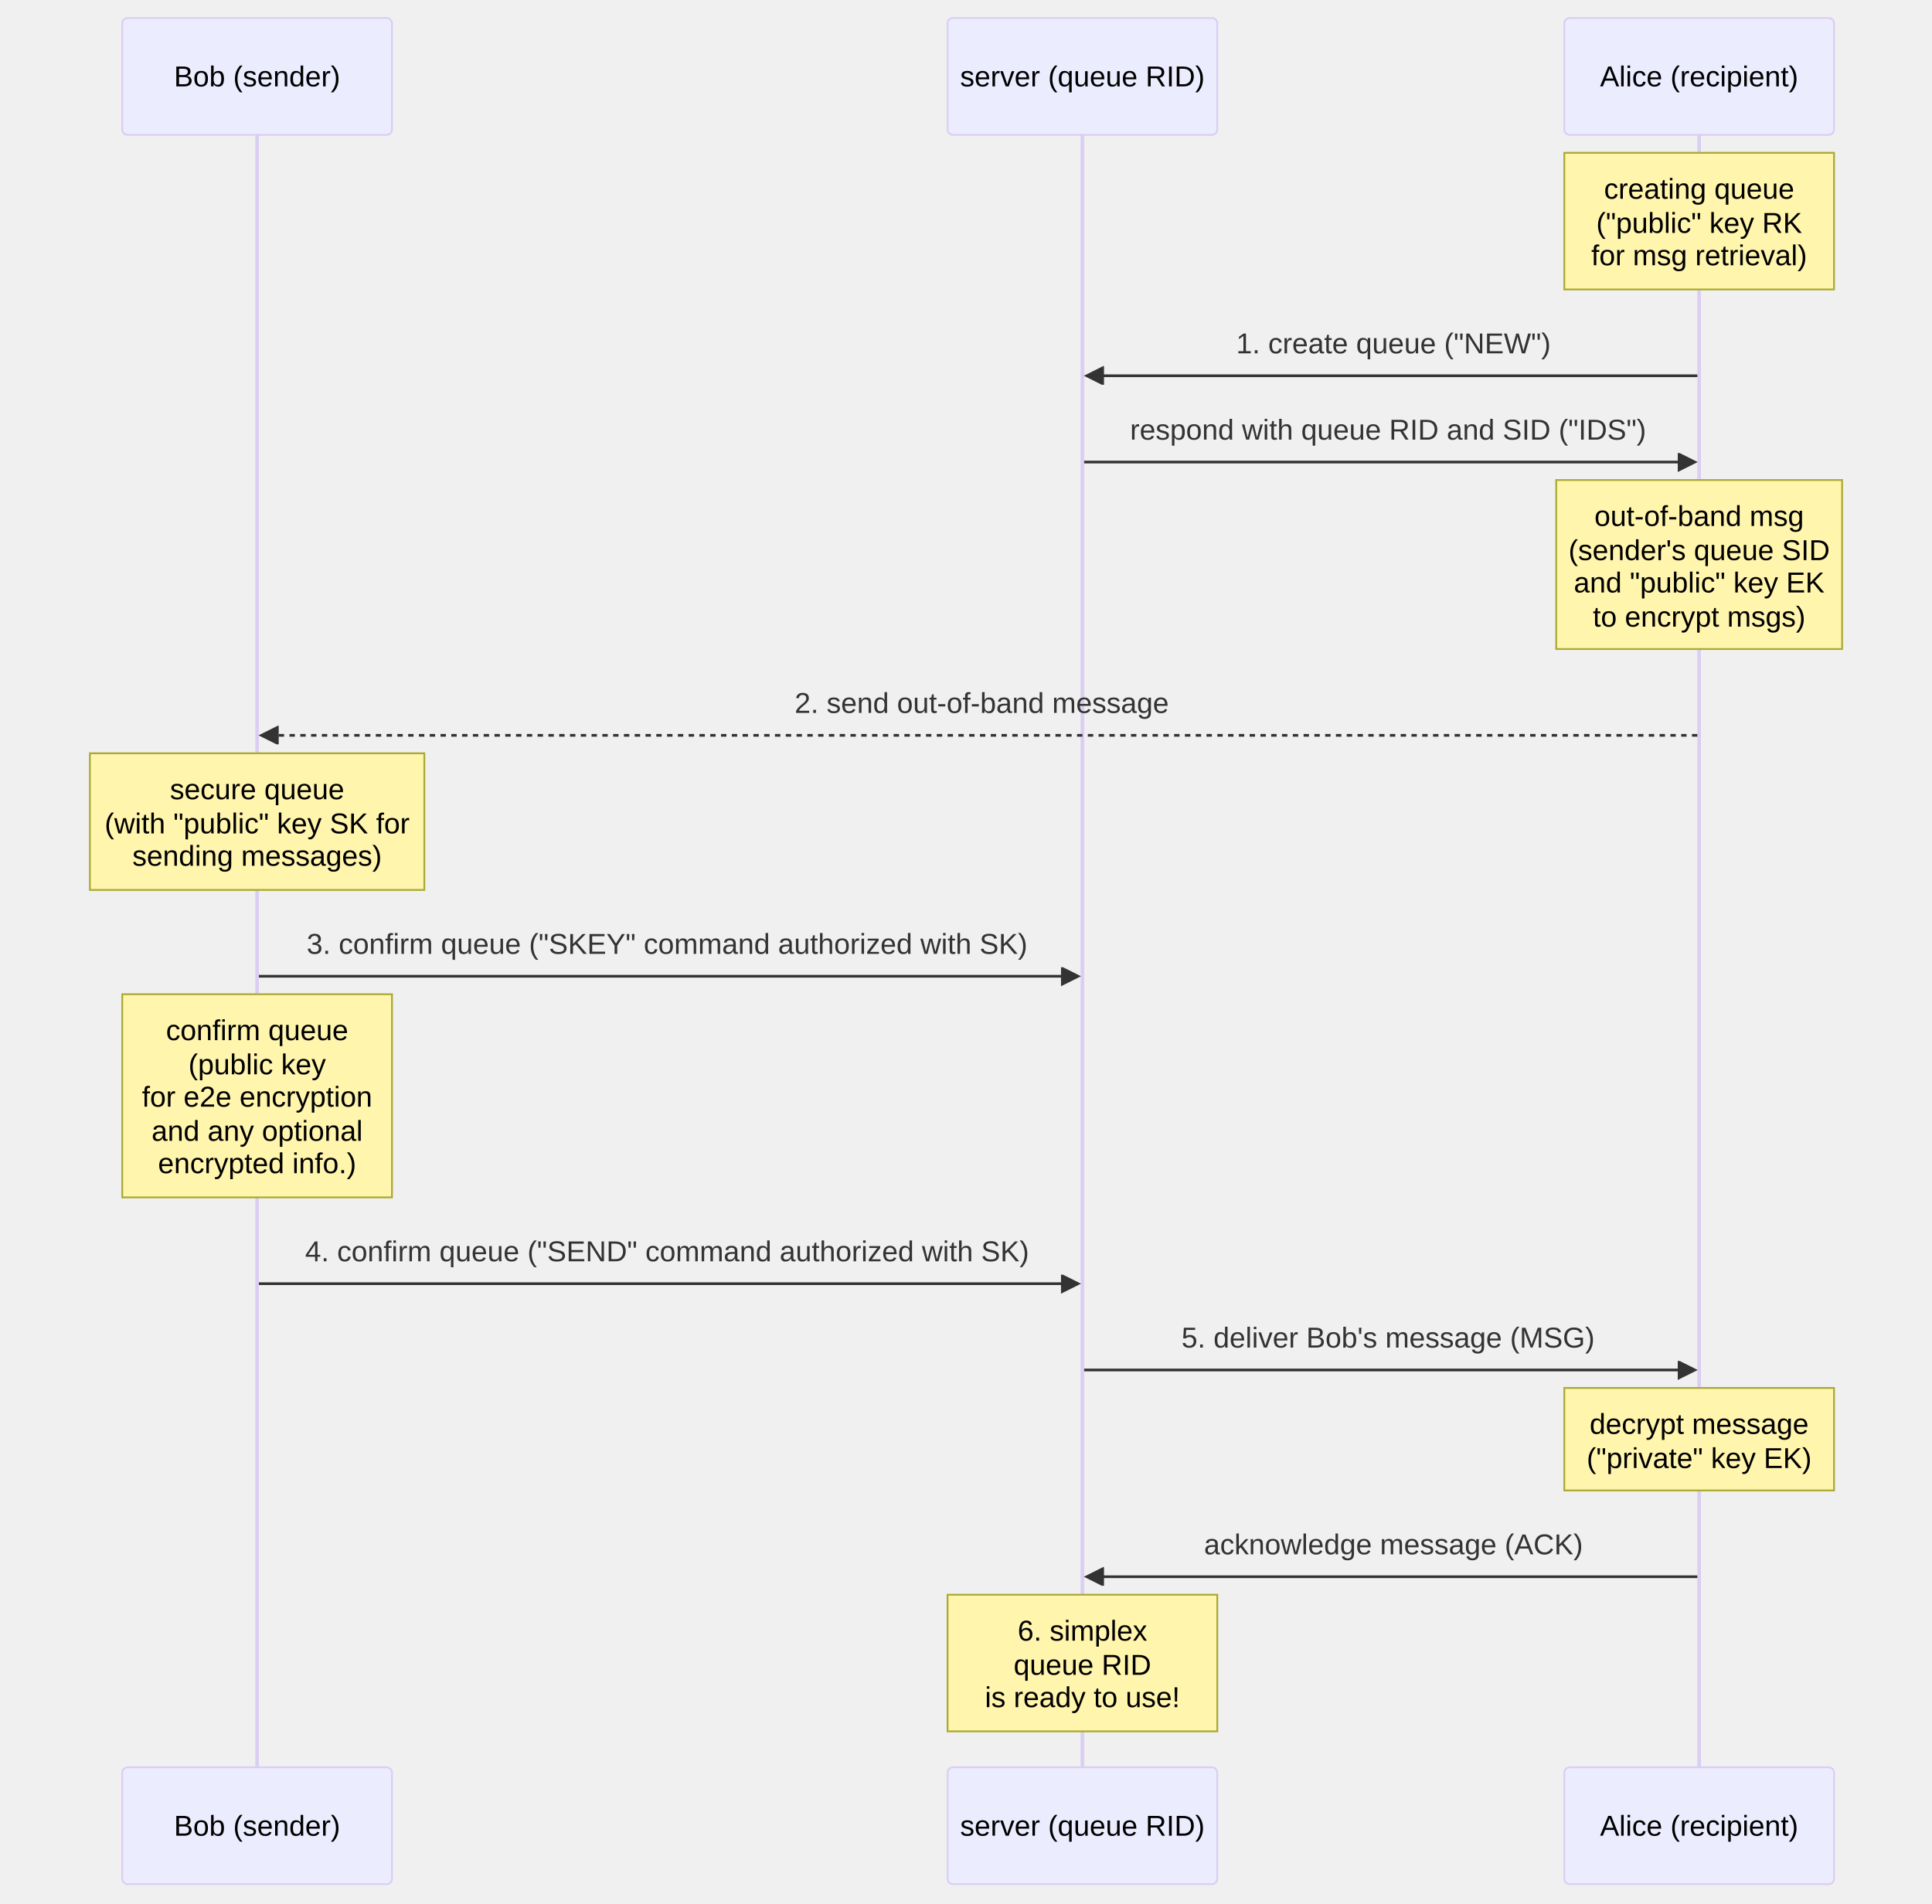
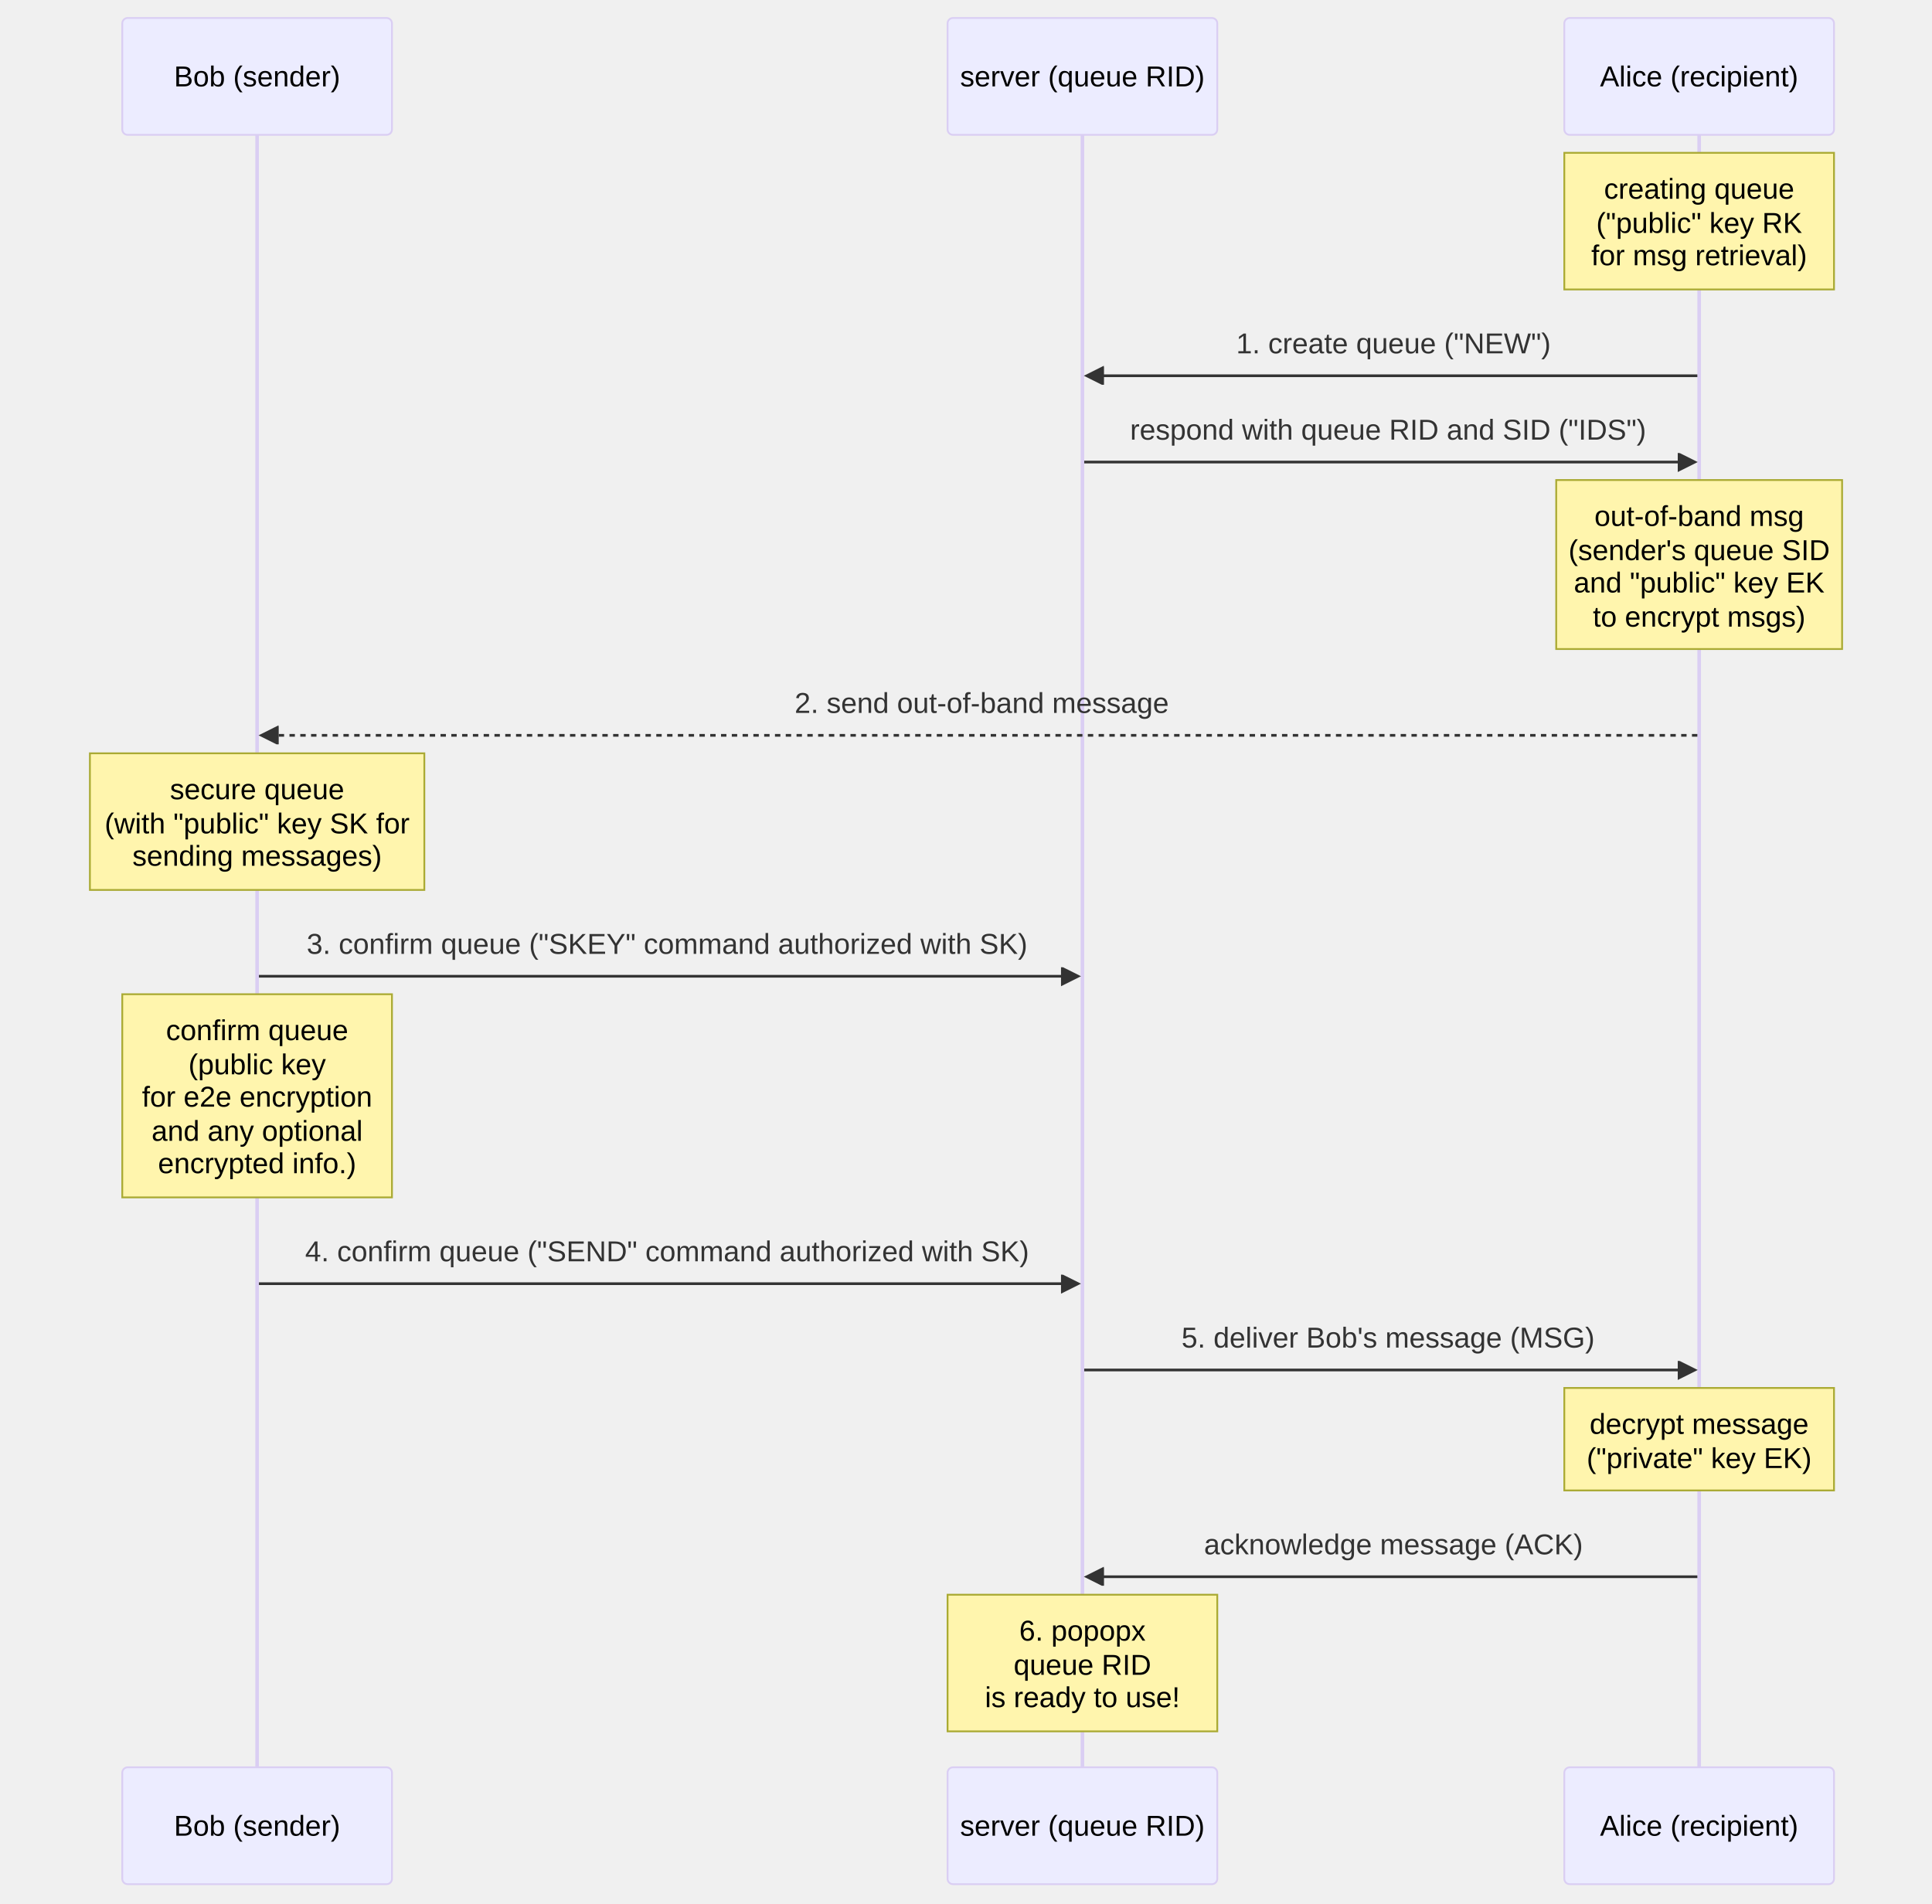
<svg xmlns="http://www.w3.org/2000/svg" aria-roledescription="sequence" role="graphics-document document" viewBox="-68 -10 1074.5 1059" style="max-width: 100%;" width="100%" id="graph-div" height="100%">
  <g>
    <rect class="actor actor-bottom" ry="3" rx="3" name="A" height="65" width="150" stroke="#666" fill="#eaeaea" y="973" x="802" />
    <text style="text-anchor: middle; font-size: 16px; font-weight: 400;" class="actor" alignment-baseline="central" dominant-baseline="central" y="1005.5" x="877">
      <tspan dy="0" x="877">Alice (recipient)</tspan>
    </text>
  </g>
  <g>
    <rect class="actor actor-bottom" ry="3" rx="3" name="S" height="65" width="150" stroke="#666" fill="#eaeaea" y="973" x="459" />
    <text style="text-anchor: middle; font-size: 16px; font-weight: 400;" class="actor" alignment-baseline="central" dominant-baseline="central" y="1005.5" x="534">
      <tspan dy="0" x="534">server (queue RID)</tspan>
    </text>
  </g>
  <g>
    <rect class="actor actor-bottom" ry="3" rx="3" name="B" height="65" width="150" stroke="#666" fill="#eaeaea" y="973" x="0" />
    <text style="text-anchor: middle; font-size: 16px; font-weight: 400;" class="actor" alignment-baseline="central" dominant-baseline="central" y="1005.5" x="75">
      <tspan dy="0" x="75">Bob (sender)</tspan>
    </text>
  </g>
  <g>
    <line stroke="#999" stroke-width="0.5px" class="200" y2="973" x2="877" y1="5" x1="877" id="actor515" />
    <g id="root-515">
      <rect class="actor actor-top" ry="3" rx="3" name="A" height="65" width="150" stroke="#666" fill="#eaeaea" y="0" x="802" />
      <text style="text-anchor: middle; font-size: 16px; font-weight: 400;" class="actor" alignment-baseline="central" dominant-baseline="central" y="32.5" x="877">
        <tspan dy="0" x="877">Alice (recipient)</tspan>
      </text>
    </g>
  </g>
  <g>
    <line stroke="#999" stroke-width="0.5px" class="200" y2="973" x2="534" y1="5" x1="534" id="actor514" />
    <g id="root-514">
      <rect class="actor actor-top" ry="3" rx="3" name="S" height="65" width="150" stroke="#666" fill="#eaeaea" y="0" x="459" />
      <text style="text-anchor: middle; font-size: 16px; font-weight: 400;" class="actor" alignment-baseline="central" dominant-baseline="central" y="32.5" x="534">
        <tspan dy="0" x="534">server (queue RID)</tspan>
      </text>
    </g>
  </g>
  <g>
    <line stroke="#999" stroke-width="0.5px" class="200" y2="973" x2="75" y1="5" x1="75" id="actor513" />
    <g id="root-513">
      <rect class="actor actor-top" ry="3" rx="3" name="B" height="65" width="150" stroke="#666" fill="#eaeaea" y="0" x="0" />
      <text style="text-anchor: middle; font-size: 16px; font-weight: 400;" class="actor" alignment-baseline="central" dominant-baseline="central" y="32.5" x="75">
        <tspan dy="0" x="75">Bob (sender)</tspan>
      </text>
    </g>
  </g>
  <style>#graph-div{font-family:"trebuchet ms",verdana,arial,sans-serif;font-size:16px;fill:#333;}#graph-div .error-icon{fill:#552222;}#graph-div .error-text{fill:#552222;stroke:#552222;}#graph-div .edge-thickness-normal{stroke-width:2px;}#graph-div .edge-thickness-thick{stroke-width:3.5px;}#graph-div .edge-pattern-solid{stroke-dasharray:0;}#graph-div .edge-pattern-dashed{stroke-dasharray:3;}#graph-div .edge-pattern-dotted{stroke-dasharray:2;}#graph-div .marker{fill:#333333;stroke:#333333;}#graph-div .marker.cross{stroke:#333333;}#graph-div svg{font-family:"trebuchet ms",verdana,arial,sans-serif;font-size:16px;}#graph-div .actor{stroke:hsl(259.626, 59.777%, 87.902%);fill:#ECECFF;}#graph-div text.actor&gt;tspan{fill:black;stroke:none;}#graph-div .actor-line{stroke:grey;}#graph-div .messageLine0{stroke-width:1.5;stroke-dasharray:none;stroke:#333;}#graph-div .messageLine1{stroke-width:1.5;stroke-dasharray:2,2;stroke:#333;}#graph-div #arrowhead path{fill:#333;stroke:#333;}#graph-div .sequenceNumber{fill:white;}#graph-div #sequencenumber{fill:#333;}#graph-div #crosshead path{fill:#333;stroke:#333;}#graph-div .messageText{fill:#333;stroke:none;}#graph-div .labelBox{stroke:hsl(259.626, 59.777%, 87.902%);fill:#ECECFF;}#graph-div .labelText,#graph-div .labelText&gt;tspan{fill:black;stroke:none;}#graph-div .loopText,#graph-div .loopText&gt;tspan{fill:black;stroke:none;}#graph-div .loopLine{stroke-width:2px;stroke-dasharray:2,2;stroke:hsl(259.626, 59.777%, 87.902%);fill:hsl(259.626, 59.777%, 87.902%);}#graph-div .note{stroke:#aaaa33;fill:#fff5ad;}#graph-div .noteText,#graph-div .noteText&gt;tspan{fill:black;stroke:none;}#graph-div .activation0{fill:#f4f4f4;stroke:#666;}#graph-div .activation1{fill:#f4f4f4;stroke:#666;}#graph-div .activation2{fill:#f4f4f4;stroke:#666;}#graph-div .actorPopupMenu{position:absolute;}#graph-div .actorPopupMenuPanel{position:absolute;fill:#ECECFF;box-shadow:0px 8px 16px 0px rgba(0,0,0,0.2);filter:drop-shadow(3px 5px 2px rgb(0 0 0 / 0.4));}#graph-div .actor-man line{stroke:hsl(259.626, 59.777%, 87.902%);fill:#ECECFF;}#graph-div .actor-man circle,#graph-div line{stroke:hsl(259.626, 59.777%, 87.902%);fill:#ECECFF;stroke-width:2px;}#graph-div :root{--mermaid-font-family:"trebuchet ms",verdana,arial,sans-serif;}</style>
  <g />
  <defs>
    <symbol height="24" width="24" id="computer">
      <path d="M2 2v13h20v-13h-20zm18 11h-16v-9h16v9zm-10.228 6l.466-1h3.524l.467 1h-4.457zm14.228 3h-24l2-6h2.104l-1.33 4h18.45l-1.297-4h2.073l2 6zm-5-10h-14v-7h14v7z" transform="scale(.5)" />
    </symbol>
  </defs>
  <defs>
    <symbol clip-rule="evenodd" fill-rule="evenodd" id="database">
      <path d="M12.258.001l.256.004.255.005.253.008.251.01.249.012.247.015.246.016.242.019.241.02.239.023.236.024.233.027.231.028.229.031.225.032.223.034.22.036.217.038.214.04.211.041.208.043.205.045.201.046.198.048.194.05.191.051.187.053.183.054.18.056.175.057.172.059.168.06.163.061.16.063.155.064.15.066.074.033.073.033.071.034.07.034.069.035.068.035.067.035.066.035.064.036.064.036.062.036.06.036.06.037.058.037.058.037.055.038.055.038.053.038.052.038.051.039.05.039.048.039.047.039.045.04.044.04.043.04.041.04.04.041.039.041.037.041.036.041.034.041.033.042.032.042.03.042.029.042.027.042.026.043.024.043.023.043.021.043.02.043.018.044.017.043.015.044.013.044.012.044.011.045.009.044.007.045.006.045.004.045.002.045.001.045v17l-.001.045-.002.045-.004.045-.006.045-.007.045-.009.044-.011.045-.012.044-.013.044-.015.044-.017.043-.018.044-.02.043-.021.043-.023.043-.024.043-.026.043-.027.042-.029.042-.03.042-.032.042-.033.042-.034.041-.036.041-.037.041-.039.041-.04.041-.041.04-.043.04-.044.04-.045.04-.047.039-.048.039-.05.039-.051.039-.052.038-.053.038-.055.038-.055.038-.058.037-.058.037-.06.037-.06.036-.062.036-.064.036-.064.036-.066.035-.067.035-.068.035-.069.035-.07.034-.071.034-.073.033-.074.033-.15.066-.155.064-.16.063-.163.061-.168.06-.172.059-.175.057-.18.056-.183.054-.187.053-.191.051-.194.05-.198.048-.201.046-.205.045-.208.043-.211.041-.214.04-.217.038-.22.036-.223.034-.225.032-.229.031-.231.028-.233.027-.236.024-.239.023-.241.02-.242.019-.246.016-.247.015-.249.012-.251.01-.253.008-.255.005-.256.004-.258.001-.258-.001-.256-.004-.255-.005-.253-.008-.251-.01-.249-.012-.247-.015-.245-.016-.243-.019-.241-.02-.238-.023-.236-.024-.234-.027-.231-.028-.228-.031-.226-.032-.223-.034-.22-.036-.217-.038-.214-.04-.211-.041-.208-.043-.204-.045-.201-.046-.198-.048-.195-.05-.19-.051-.187-.053-.184-.054-.179-.056-.176-.057-.172-.059-.167-.06-.164-.061-.159-.063-.155-.064-.151-.066-.074-.033-.072-.033-.072-.034-.07-.034-.069-.035-.068-.035-.067-.035-.066-.035-.064-.036-.063-.036-.062-.036-.061-.036-.06-.037-.058-.037-.057-.037-.056-.038-.055-.038-.053-.038-.052-.038-.051-.039-.049-.039-.049-.039-.046-.039-.046-.04-.044-.04-.043-.04-.041-.04-.04-.041-.039-.041-.037-.041-.036-.041-.034-.041-.033-.042-.032-.042-.03-.042-.029-.042-.027-.042-.026-.043-.024-.043-.023-.043-.021-.043-.02-.043-.018-.044-.017-.043-.015-.044-.013-.044-.012-.044-.011-.045-.009-.044-.007-.045-.006-.045-.004-.045-.002-.045-.001-.045v-17l.001-.045.002-.045.004-.045.006-.045.007-.045.009-.044.011-.045.012-.044.013-.044.015-.044.017-.043.018-.044.02-.043.021-.043.023-.043.024-.043.026-.043.027-.042.029-.042.03-.042.032-.042.033-.042.034-.041.036-.041.037-.041.039-.041.04-.041.041-.04.043-.04.044-.04.046-.04.046-.039.049-.039.049-.039.051-.039.052-.038.053-.038.055-.038.056-.038.057-.037.058-.037.06-.037.061-.036.062-.036.063-.036.064-.036.066-.035.067-.035.068-.035.069-.035.07-.034.072-.034.072-.033.074-.033.151-.066.155-.064.159-.063.164-.061.167-.06.172-.059.176-.057.179-.056.184-.054.187-.053.19-.051.195-.05.198-.048.201-.046.204-.045.208-.043.211-.041.214-.04.217-.038.22-.036.223-.034.226-.032.228-.031.231-.028.234-.027.236-.024.238-.023.241-.02.243-.019.245-.016.247-.015.249-.012.251-.01.253-.008.255-.005.256-.004.258-.001.258.001zm-9.258 20.499v.01l.001.021.003.021.004.022.005.021.006.022.007.022.009.023.01.022.011.023.012.023.013.023.015.023.016.024.017.023.018.024.019.024.021.024.022.025.023.024.024.025.052.049.056.05.061.051.066.051.07.051.075.051.079.052.084.052.088.052.092.052.097.052.102.051.105.052.11.052.114.051.119.051.123.051.127.05.131.05.135.05.139.048.144.049.147.047.152.047.155.047.16.045.163.045.167.043.171.043.176.041.178.041.183.039.187.039.19.037.194.035.197.035.202.033.204.031.209.03.212.029.216.027.219.025.222.024.226.021.23.02.233.018.236.016.24.015.243.012.246.01.249.008.253.005.256.004.259.001.26-.001.257-.004.254-.005.25-.008.247-.011.244-.012.241-.014.237-.016.233-.018.231-.021.226-.021.224-.024.22-.026.216-.027.212-.028.21-.031.205-.031.202-.034.198-.034.194-.036.191-.037.187-.039.183-.04.179-.04.175-.042.172-.043.168-.044.163-.045.16-.046.155-.046.152-.047.148-.048.143-.049.139-.049.136-.05.131-.05.126-.05.123-.051.118-.052.114-.051.11-.052.106-.052.101-.052.096-.052.092-.052.088-.053.083-.051.079-.052.074-.052.07-.051.065-.051.06-.051.056-.05.051-.05.023-.024.023-.025.021-.024.02-.024.019-.024.018-.024.017-.024.015-.023.014-.024.013-.023.012-.023.01-.023.01-.022.008-.022.006-.022.006-.022.004-.022.004-.021.001-.021.001-.021v-4.127l-.077.055-.08.053-.083.054-.085.053-.087.052-.09.052-.093.051-.095.05-.097.05-.1.049-.102.049-.105.048-.106.047-.109.047-.111.046-.114.045-.115.045-.118.044-.12.043-.122.042-.124.042-.126.041-.128.04-.13.04-.132.038-.134.038-.135.037-.138.037-.139.035-.142.035-.143.034-.144.033-.147.032-.148.031-.15.03-.151.03-.153.029-.154.027-.156.027-.158.026-.159.025-.161.024-.162.023-.163.022-.165.021-.166.02-.167.019-.169.018-.169.017-.171.016-.173.015-.173.014-.175.013-.175.012-.177.011-.178.01-.179.008-.179.008-.181.006-.182.005-.182.004-.184.003-.184.002h-.37l-.184-.002-.184-.003-.182-.004-.182-.005-.181-.006-.179-.008-.179-.008-.178-.01-.176-.011-.176-.012-.175-.013-.173-.014-.172-.015-.171-.016-.17-.017-.169-.018-.167-.019-.166-.02-.165-.021-.163-.022-.162-.023-.161-.024-.159-.025-.157-.026-.156-.027-.155-.027-.153-.029-.151-.03-.15-.03-.148-.031-.146-.032-.145-.033-.143-.034-.141-.035-.14-.035-.137-.037-.136-.037-.134-.038-.132-.038-.13-.04-.128-.04-.126-.041-.124-.042-.122-.042-.12-.044-.117-.043-.116-.045-.113-.045-.112-.046-.109-.047-.106-.047-.105-.048-.102-.049-.1-.049-.097-.05-.095-.05-.093-.052-.09-.051-.087-.052-.085-.053-.083-.054-.08-.054-.077-.054v4.127zm0-5.654v.011l.001.021.003.021.004.021.005.022.006.022.007.022.009.022.01.022.011.023.012.023.013.023.015.024.016.023.017.024.018.024.019.024.021.024.022.024.023.025.024.024.052.05.056.05.061.05.066.051.07.051.075.052.079.051.084.052.088.052.092.052.097.052.102.052.105.052.11.051.114.051.119.052.123.05.127.051.131.05.135.049.139.049.144.048.147.048.152.047.155.046.16.045.163.045.167.044.171.042.176.042.178.04.183.04.187.038.19.037.194.036.197.034.202.033.204.032.209.03.212.028.216.027.219.025.222.024.226.022.23.02.233.018.236.016.24.014.243.012.246.01.249.008.253.006.256.003.259.001.26-.001.257-.003.254-.006.25-.008.247-.01.244-.012.241-.015.237-.016.233-.018.231-.02.226-.022.224-.024.22-.025.216-.027.212-.029.21-.03.205-.032.202-.033.198-.035.194-.036.191-.037.187-.039.183-.039.179-.041.175-.042.172-.043.168-.044.163-.045.16-.045.155-.047.152-.047.148-.048.143-.048.139-.05.136-.049.131-.05.126-.051.123-.051.118-.051.114-.052.11-.052.106-.052.101-.052.096-.052.092-.052.088-.052.083-.052.079-.052.074-.051.07-.052.065-.051.06-.05.056-.051.051-.049.023-.025.023-.024.021-.025.02-.024.019-.024.018-.024.017-.024.015-.023.014-.023.013-.024.012-.022.01-.023.01-.023.008-.022.006-.022.006-.022.004-.021.004-.022.001-.021.001-.021v-4.139l-.077.054-.08.054-.083.054-.085.052-.087.053-.09.051-.093.051-.095.051-.097.05-.1.049-.102.049-.105.048-.106.047-.109.047-.111.046-.114.045-.115.044-.118.044-.12.044-.122.042-.124.042-.126.041-.128.04-.13.039-.132.039-.134.038-.135.037-.138.036-.139.036-.142.035-.143.033-.144.033-.147.033-.148.031-.15.03-.151.03-.153.028-.154.028-.156.027-.158.026-.159.025-.161.024-.162.023-.163.022-.165.021-.166.02-.167.019-.169.018-.169.017-.171.016-.173.015-.173.014-.175.013-.175.012-.177.011-.178.009-.179.009-.179.007-.181.007-.182.005-.182.004-.184.003-.184.002h-.37l-.184-.002-.184-.003-.182-.004-.182-.005-.181-.007-.179-.007-.179-.009-.178-.009-.176-.011-.176-.012-.175-.013-.173-.014-.172-.015-.171-.016-.17-.017-.169-.018-.167-.019-.166-.02-.165-.021-.163-.022-.162-.023-.161-.024-.159-.025-.157-.026-.156-.027-.155-.028-.153-.028-.151-.03-.15-.03-.148-.031-.146-.033-.145-.033-.143-.033-.141-.035-.14-.036-.137-.036-.136-.037-.134-.038-.132-.039-.13-.039-.128-.04-.126-.041-.124-.042-.122-.043-.12-.043-.117-.044-.116-.044-.113-.046-.112-.046-.109-.046-.106-.047-.105-.048-.102-.049-.1-.049-.097-.05-.095-.051-.093-.051-.09-.051-.087-.053-.085-.052-.083-.054-.08-.054-.077-.054v4.139zm0-5.666v.011l.001.02.003.022.004.021.005.022.006.021.007.022.009.023.01.022.011.023.012.023.013.023.015.023.016.024.017.024.018.023.019.024.021.025.022.024.023.024.024.025.052.05.056.05.061.05.066.051.07.051.075.052.079.051.084.052.088.052.092.052.097.052.102.052.105.051.11.052.114.051.119.051.123.051.127.05.131.05.135.05.139.049.144.048.147.048.152.047.155.046.16.045.163.045.167.043.171.043.176.042.178.04.183.04.187.038.19.037.194.036.197.034.202.033.204.032.209.03.212.028.216.027.219.025.222.024.226.021.23.02.233.018.236.017.24.014.243.012.246.01.249.008.253.006.256.003.259.001.26-.001.257-.003.254-.006.25-.008.247-.01.244-.013.241-.014.237-.016.233-.018.231-.02.226-.022.224-.024.22-.025.216-.027.212-.029.21-.03.205-.032.202-.033.198-.035.194-.036.191-.037.187-.039.183-.039.179-.041.175-.042.172-.043.168-.044.163-.045.16-.045.155-.047.152-.047.148-.048.143-.049.139-.049.136-.049.131-.051.126-.05.123-.051.118-.052.114-.051.11-.052.106-.052.101-.052.096-.052.092-.052.088-.052.083-.052.079-.052.074-.052.07-.051.065-.051.06-.051.056-.05.051-.049.023-.025.023-.025.021-.024.02-.024.019-.024.018-.024.017-.024.015-.023.014-.024.013-.023.012-.023.01-.022.01-.023.008-.022.006-.022.006-.022.004-.022.004-.021.001-.021.001-.021v-4.153l-.077.054-.08.054-.083.053-.085.053-.087.053-.09.051-.093.051-.095.051-.097.05-.1.049-.102.048-.105.048-.106.048-.109.046-.111.046-.114.046-.115.044-.118.044-.12.043-.122.043-.124.042-.126.041-.128.04-.13.039-.132.039-.134.038-.135.037-.138.036-.139.036-.142.034-.143.034-.144.033-.147.032-.148.032-.15.03-.151.03-.153.028-.154.028-.156.027-.158.026-.159.024-.161.024-.162.023-.163.023-.165.021-.166.02-.167.019-.169.018-.169.017-.171.016-.173.015-.173.014-.175.013-.175.012-.177.01-.178.01-.179.009-.179.007-.181.006-.182.006-.182.004-.184.003-.184.001-.185.001-.185-.001-.184-.001-.184-.003-.182-.004-.182-.006-.181-.006-.179-.007-.179-.009-.178-.01-.176-.01-.176-.012-.175-.013-.173-.014-.172-.015-.171-.016-.17-.017-.169-.018-.167-.019-.166-.02-.165-.021-.163-.023-.162-.023-.161-.024-.159-.024-.157-.026-.156-.027-.155-.028-.153-.028-.151-.03-.15-.03-.148-.032-.146-.032-.145-.033-.143-.034-.141-.034-.14-.036-.137-.036-.136-.037-.134-.038-.132-.039-.13-.039-.128-.041-.126-.041-.124-.041-.122-.043-.12-.043-.117-.044-.116-.044-.113-.046-.112-.046-.109-.046-.106-.048-.105-.048-.102-.048-.1-.05-.097-.049-.095-.051-.093-.051-.09-.052-.087-.052-.085-.053-.083-.053-.08-.054-.077-.054v4.153zm8.74-8.179l-.257.004-.254.005-.25.008-.247.011-.244.012-.241.014-.237.016-.233.018-.231.021-.226.022-.224.023-.22.026-.216.027-.212.028-.21.031-.205.032-.202.033-.198.034-.194.036-.191.038-.187.038-.183.04-.179.041-.175.042-.172.043-.168.043-.163.045-.16.046-.155.046-.152.048-.148.048-.143.048-.139.049-.136.05-.131.05-.126.051-.123.051-.118.051-.114.052-.11.052-.106.052-.101.052-.096.052-.092.052-.088.052-.083.052-.079.052-.074.051-.07.052-.065.051-.06.05-.056.05-.051.05-.023.025-.023.024-.021.024-.02.025-.019.024-.018.024-.017.023-.015.024-.014.023-.013.023-.012.023-.01.023-.01.022-.008.022-.006.023-.006.021-.004.022-.004.021-.001.021-.001.021.001.021.001.021.004.021.004.022.006.021.006.023.008.022.01.022.01.023.012.023.013.023.014.023.015.024.017.023.018.024.019.024.02.025.021.024.023.024.023.025.051.05.056.05.06.05.065.051.07.052.074.051.079.052.083.052.088.052.092.052.096.052.101.052.106.052.11.052.114.052.118.051.123.051.126.051.131.05.136.05.139.049.143.048.148.048.152.048.155.046.16.046.163.045.168.043.172.043.175.042.179.041.183.04.187.038.191.038.194.036.198.034.202.033.205.032.21.031.212.028.216.027.22.026.224.023.226.022.231.021.233.018.237.016.241.014.244.012.247.011.25.008.254.005.257.004.26.001.26-.001.257-.004.254-.005.25-.008.247-.011.244-.012.241-.014.237-.016.233-.018.231-.021.226-.022.224-.023.22-.026.216-.027.212-.028.21-.031.205-.032.202-.033.198-.034.194-.036.191-.038.187-.038.183-.04.179-.041.175-.042.172-.043.168-.043.163-.045.16-.046.155-.046.152-.048.148-.048.143-.048.139-.049.136-.05.131-.05.126-.051.123-.051.118-.051.114-.052.11-.052.106-.052.101-.052.096-.052.092-.052.088-.052.083-.052.079-.052.074-.051.07-.052.065-.051.06-.05.056-.05.051-.05.023-.025.023-.024.021-.024.02-.025.019-.024.018-.024.017-.023.015-.024.014-.023.013-.023.012-.023.01-.023.01-.022.008-.022.006-.023.006-.021.004-.022.004-.021.001-.021.001-.021-.001-.021-.001-.021-.004-.021-.004-.022-.006-.021-.006-.023-.008-.022-.01-.022-.01-.023-.012-.023-.013-.023-.014-.023-.015-.024-.017-.023-.018-.024-.019-.024-.02-.025-.021-.024-.023-.024-.023-.025-.051-.05-.056-.05-.06-.05-.065-.051-.07-.052-.074-.051-.079-.052-.083-.052-.088-.052-.092-.052-.096-.052-.101-.052-.106-.052-.11-.052-.114-.052-.118-.051-.123-.051-.126-.051-.131-.05-.136-.05-.139-.049-.143-.048-.148-.048-.152-.048-.155-.046-.16-.046-.163-.045-.168-.043-.172-.043-.175-.042-.179-.041-.183-.04-.187-.038-.191-.038-.194-.036-.198-.034-.202-.033-.205-.032-.21-.031-.212-.028-.216-.027-.22-.026-.224-.023-.226-.022-.231-.021-.233-.018-.237-.016-.241-.014-.244-.012-.247-.011-.25-.008-.254-.005-.257-.004-.26-.001-.26.001z" transform="scale(.5)" />
    </symbol>
  </defs>
  <defs>
    <symbol height="24" width="24" id="clock">
      <path d="M12 2c5.514 0 10 4.486 10 10s-4.486 10-10 10-10-4.486-10-10 4.486-10 10-10zm0-2c-6.627 0-12 5.373-12 12s5.373 12 12 12 12-5.373 12-12-5.373-12-12-12zm5.848 12.459c.202.038.202.333.001.372-1.907.361-6.045 1.111-6.547 1.111-.719 0-1.301-.582-1.301-1.301 0-.512.77-5.447 1.125-7.445.034-.192.312-.181.343.014l.985 6.238 5.394 1.011z" transform="scale(.5)" />
    </symbol>
  </defs>
  <defs>
    <marker orient="auto" markerHeight="12" markerWidth="12" markerUnits="userSpaceOnUse" refY="5" refX="7.9" id="arrowhead">
      <path d="M 0 0 L 10 5 L 0 10 z" />
    </marker>
  </defs>
  <defs>
    <marker refY="4.5" refX="4" orient="auto" markerHeight="8" markerWidth="15" id="crosshead">
      <path style="stroke-dasharray: 0, 0;" d="M 1,2 L 6,7 M 6,2 L 1,7" stroke-width="1pt" stroke="#000000" fill="none" />
    </marker>
  </defs>
  <defs>
    <marker orient="auto" markerHeight="28" markerWidth="20" refY="7" refX="15.5" id="filled-head">
      <path d="M 18,7 L9,13 L14,7 L9,1 Z" />
    </marker>
  </defs>
  <defs>
    <marker orient="auto" markerHeight="40" markerWidth="60" refY="15" refX="15" id="sequencenumber">
      <circle r="6" cy="15" cx="15" />
    </marker>
  </defs>
  <g>
    <rect class="note" ry="0" rx="0" height="76" width="150" stroke="#666" fill="#EDF2AE" y="75" x="802" />
    <text style="font-size: 16px; font-weight: 400;" dy="1em" class="noteText" alignment-baseline="middle" dominant-baseline="middle" text-anchor="middle" y="80" x="877">
      <tspan x="877">creating queue</tspan>
    </text>
    <text style="font-size: 16px; font-weight: 400;" dy="1em" class="noteText" alignment-baseline="middle" dominant-baseline="middle" text-anchor="middle" y="99" x="877">
      <tspan x="877">("public" key RK</tspan>
    </text>
    <text style="font-size: 16px; font-weight: 400;" dy="1em" class="noteText" alignment-baseline="middle" dominant-baseline="middle" text-anchor="middle" y="117" x="877">
      <tspan x="877">for msg retrieval)</tspan>
    </text>
  </g>
  <g>
    <rect class="note" ry="0" rx="0" height="94" width="159" stroke="#666" fill="#EDF2AE" y="257" x="797.5" />
    <text style="font-size: 16px; font-weight: 400;" dy="1em" class="noteText" alignment-baseline="middle" dominant-baseline="middle" text-anchor="middle" y="262" x="877">
      <tspan x="877">out-of-band msg</tspan>
    </text>
    <text style="font-size: 16px; font-weight: 400;" dy="1em" class="noteText" alignment-baseline="middle" dominant-baseline="middle" text-anchor="middle" y="281" x="877">
      <tspan x="877">(sender's queue SID</tspan>
    </text>
    <text style="font-size: 16px; font-weight: 400;" dy="1em" class="noteText" alignment-baseline="middle" dominant-baseline="middle" text-anchor="middle" y="299" x="877">
      <tspan x="877">and "public" key EK</tspan>
    </text>
    <text style="font-size: 16px; font-weight: 400;" dy="1em" class="noteText" alignment-baseline="middle" dominant-baseline="middle" text-anchor="middle" y="318" x="877">
      <tspan x="877">to encrypt msgs)</tspan>
    </text>
  </g>
  <g>
    <rect class="note" ry="0" rx="0" height="76" width="186" stroke="#666" fill="#EDF2AE" y="409" x="-18" />
    <text style="font-size: 16px; font-weight: 400;" dy="1em" class="noteText" alignment-baseline="middle" dominant-baseline="middle" text-anchor="middle" y="414" x="75">
      <tspan x="75">secure queue</tspan>
    </text>
    <text style="font-size: 16px; font-weight: 400;" dy="1em" class="noteText" alignment-baseline="middle" dominant-baseline="middle" text-anchor="middle" y="433" x="75">
      <tspan x="75">(with "public" key SK for</tspan>
    </text>
    <text style="font-size: 16px; font-weight: 400;" dy="1em" class="noteText" alignment-baseline="middle" dominant-baseline="middle" text-anchor="middle" y="451" x="75">
      <tspan x="75">sending messages)</tspan>
    </text>
  </g>
  <g>
    <rect class="note" ry="0" rx="0" height="113" width="150" stroke="#666" fill="#EDF2AE" y="543" x="0" />
    <text style="font-size: 16px; font-weight: 400;" dy="1em" class="noteText" alignment-baseline="middle" dominant-baseline="middle" text-anchor="middle" y="548" x="75">
      <tspan x="75">confirm queue</tspan>
    </text>
    <text style="font-size: 16px; font-weight: 400;" dy="1em" class="noteText" alignment-baseline="middle" dominant-baseline="middle" text-anchor="middle" y="567" x="75">
      <tspan x="75">(public key</tspan>
    </text>
    <text style="font-size: 16px; font-weight: 400;" dy="1em" class="noteText" alignment-baseline="middle" dominant-baseline="middle" text-anchor="middle" y="585" x="75">
      <tspan x="75">for e2e encryption</tspan>
    </text>
    <text style="font-size: 16px; font-weight: 400;" dy="1em" class="noteText" alignment-baseline="middle" dominant-baseline="middle" text-anchor="middle" y="604" x="75">
      <tspan x="75">and any optional</tspan>
    </text>
    <text style="font-size: 16px; font-weight: 400;" dy="1em" class="noteText" alignment-baseline="middle" dominant-baseline="middle" text-anchor="middle" y="622" x="75">
      <tspan x="75">encrypted info.)</tspan>
    </text>
  </g>
  <g>
    <rect class="note" ry="0" rx="0" height="57" width="150" stroke="#666" fill="#EDF2AE" y="762" x="802" />
    <text style="font-size: 16px; font-weight: 400;" dy="1em" class="noteText" alignment-baseline="middle" dominant-baseline="middle" text-anchor="middle" y="767" x="877">
      <tspan x="877">decrypt message</tspan>
    </text>
    <text style="font-size: 16px; font-weight: 400;" dy="1em" class="noteText" alignment-baseline="middle" dominant-baseline="middle" text-anchor="middle" y="786" x="877">
      <tspan x="877">("private" key EK)</tspan>
    </text>
  </g>
  <g>
    <rect class="note" ry="0" rx="0" height="76" width="150" stroke="#666" fill="#EDF2AE" y="877" x="459" />
    <text style="font-size: 16px; font-weight: 400;" dy="1em" class="noteText" alignment-baseline="middle" dominant-baseline="middle" text-anchor="middle" y="882" x="534">
-       <tspan x="534">6. simplex</tspan>
+       <tspan x="534">6. popopx</tspan>
    </text>
    <text style="font-size: 16px; font-weight: 400;" dy="1em" class="noteText" alignment-baseline="middle" dominant-baseline="middle" text-anchor="middle" y="901" x="534">
      <tspan x="534">queue RID</tspan>
    </text>
    <text style="font-size: 16px; font-weight: 400;" dy="1em" class="noteText" alignment-baseline="middle" dominant-baseline="middle" text-anchor="middle" y="919" x="534">
      <tspan x="534">is ready to use!</tspan>
    </text>
  </g>
  <text style="font-size: 16px; font-weight: 400;" dy="1em" class="messageText" alignment-baseline="middle" dominant-baseline="middle" text-anchor="middle" y="166" x="707">1. create queue ("NEW")</text>
  <line style="fill: none;" marker-end="url(#arrowhead)" stroke="none" stroke-width="2" class="messageLine0" y2="199" x2="538" y1="199" x1="876" />
  <text style="font-size: 16px; font-weight: 400;" dy="1em" class="messageText" alignment-baseline="middle" dominant-baseline="middle" text-anchor="middle" y="214" x="704">respond with queue RID and SID ("IDS")</text>
  <line style="fill: none;" marker-end="url(#arrowhead)" stroke="none" stroke-width="2" class="messageLine0" y2="247" x2="873" y1="247" x1="535" />
  <text style="font-size: 16px; font-weight: 400;" dy="1em" class="messageText" alignment-baseline="middle" dominant-baseline="middle" text-anchor="middle" y="366" x="478">2. send out-of-band message</text>
  <line style="stroke-dasharray: 3, 3; fill: none;" marker-end="url(#arrowhead)" stroke="none" stroke-width="2" class="messageLine1" y2="399" x2="79" y1="399" x1="876" />
  <text style="font-size: 16px; font-weight: 400;" dy="1em" class="messageText" alignment-baseline="middle" dominant-baseline="middle" text-anchor="middle" y="500" x="303">3. confirm queue ("SKEY" command authorized with SK)</text>
  <line style="fill: none;" marker-end="url(#arrowhead)" stroke="none" stroke-width="2" class="messageLine0" y2="533" x2="530" y1="533" x1="76" />
  <text style="font-size: 16px; font-weight: 400;" dy="1em" class="messageText" alignment-baseline="middle" dominant-baseline="middle" text-anchor="middle" y="671" x="303">4. confirm queue ("SEND" command authorized with SK)</text>
  <line style="fill: none;" marker-end="url(#arrowhead)" stroke="none" stroke-width="2" class="messageLine0" y2="704" x2="530" y1="704" x1="76" />
  <text style="font-size: 16px; font-weight: 400;" dy="1em" class="messageText" alignment-baseline="middle" dominant-baseline="middle" text-anchor="middle" y="719" x="704">5. deliver Bob's message (MSG)</text>
  <line style="fill: none;" marker-end="url(#arrowhead)" stroke="none" stroke-width="2" class="messageLine0" y2="752" x2="873" y1="752" x1="535" />
  <text style="font-size: 16px; font-weight: 400;" dy="1em" class="messageText" alignment-baseline="middle" dominant-baseline="middle" text-anchor="middle" y="834" x="707">acknowledge message (ACK)</text>
  <line style="fill: none;" marker-end="url(#arrowhead)" stroke="none" stroke-width="2" class="messageLine0" y2="867" x2="538" y1="867" x1="876" />
</svg>
